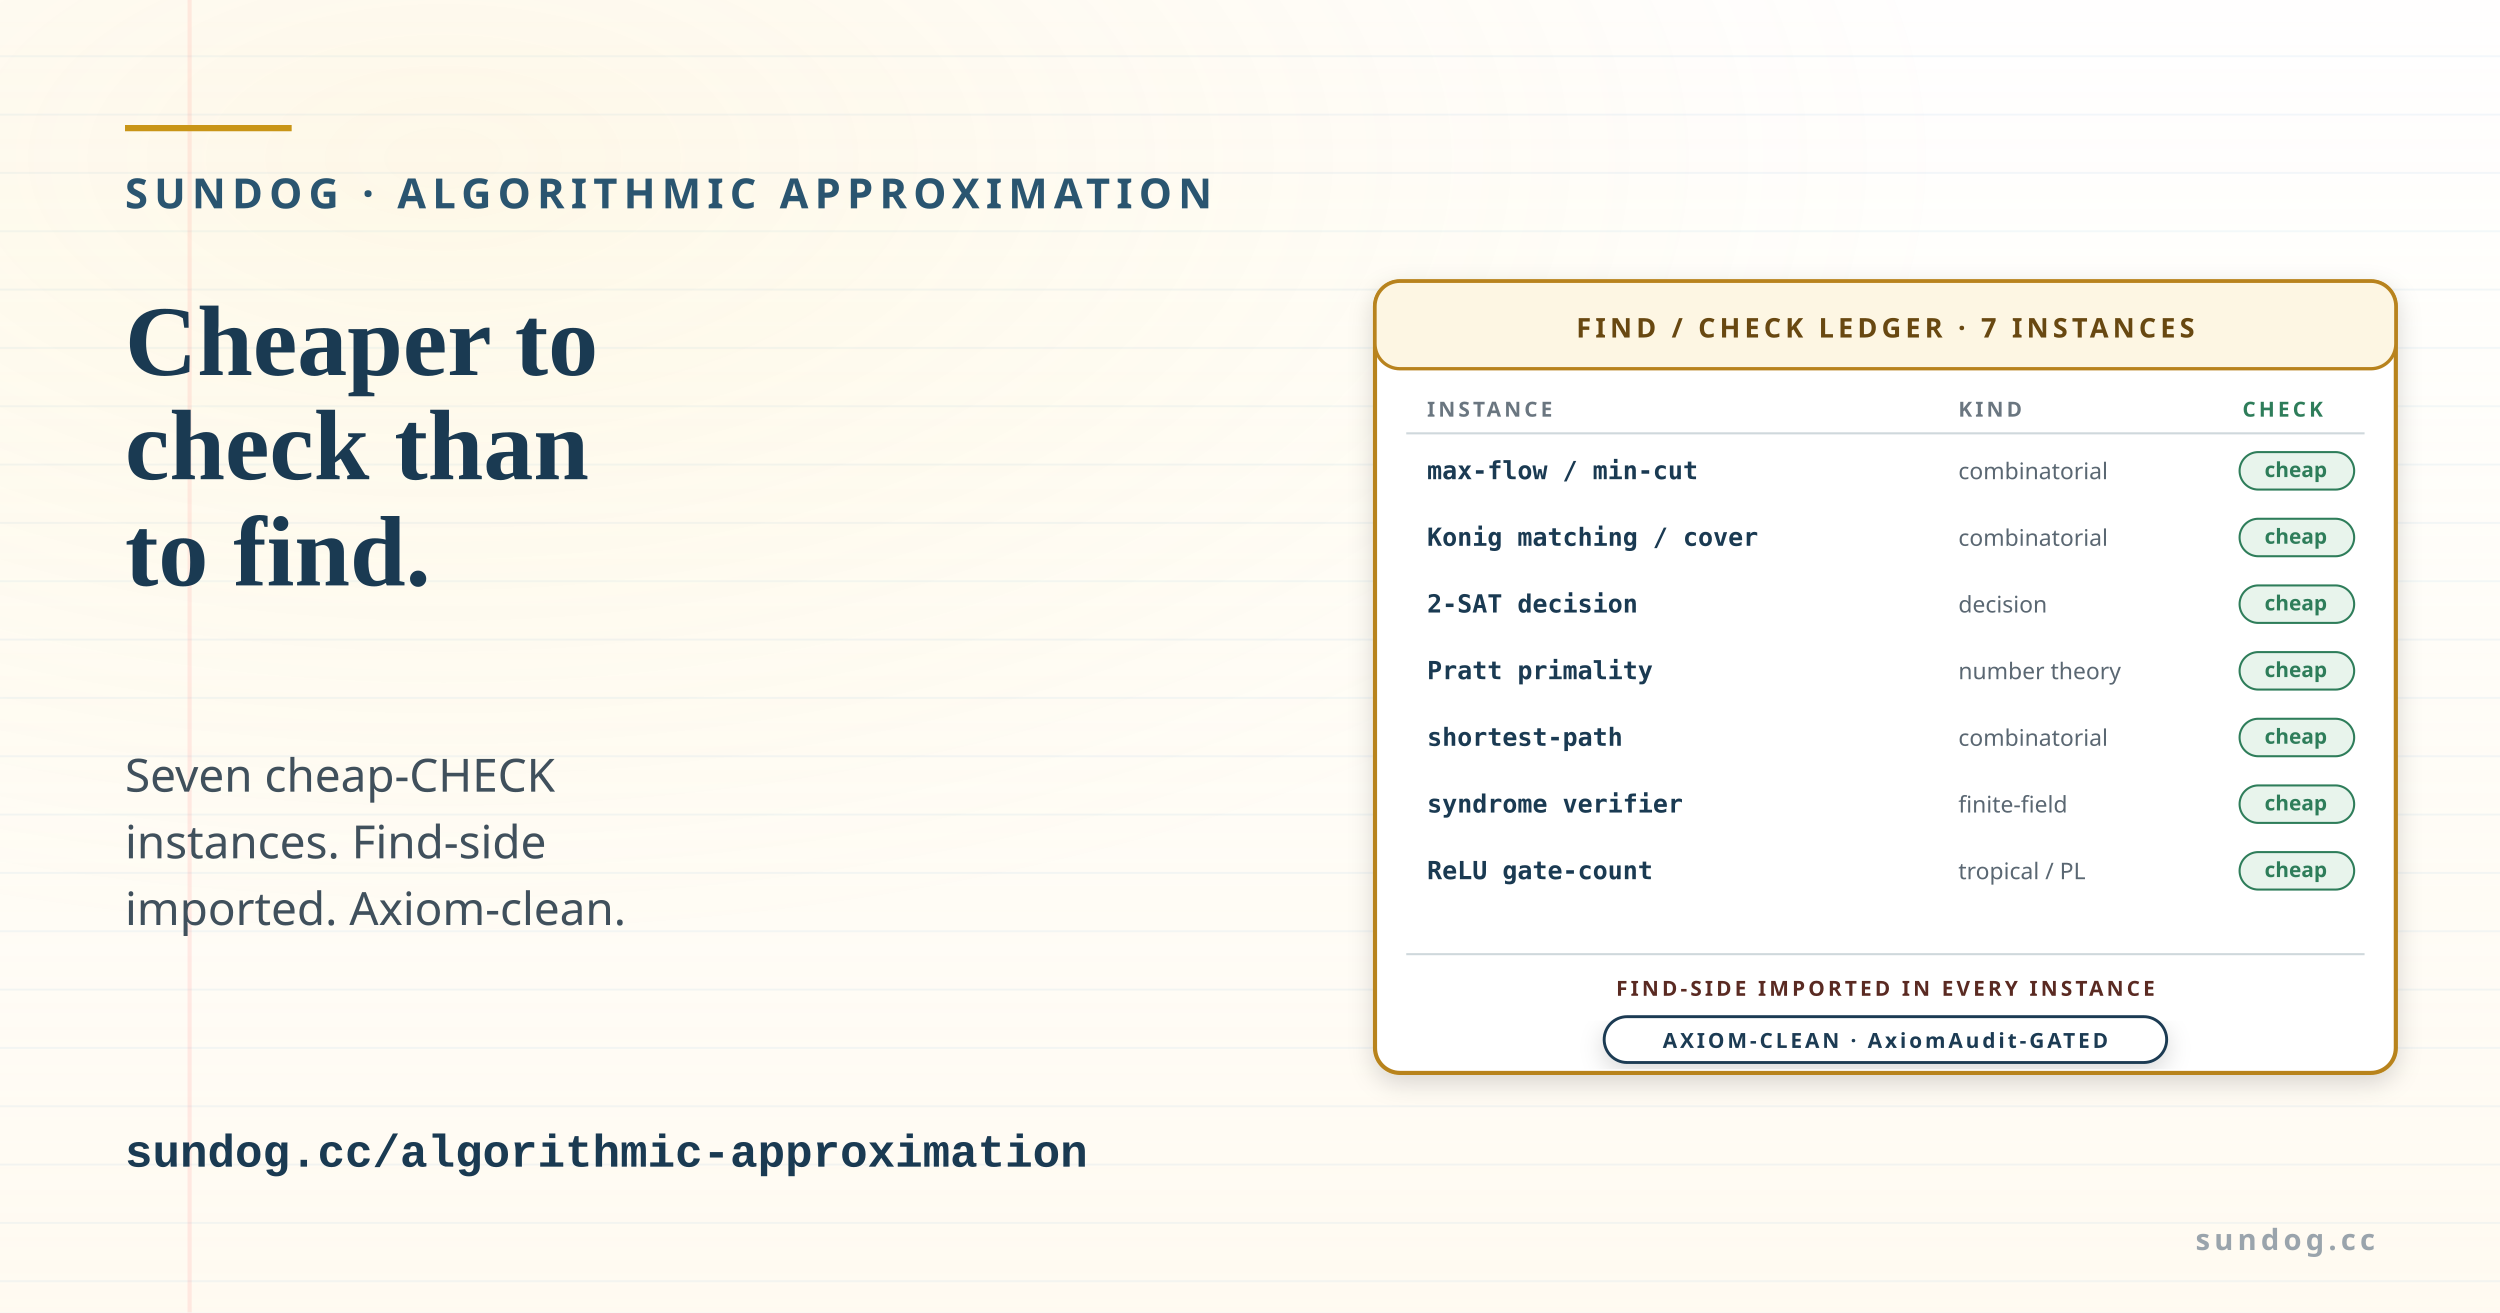
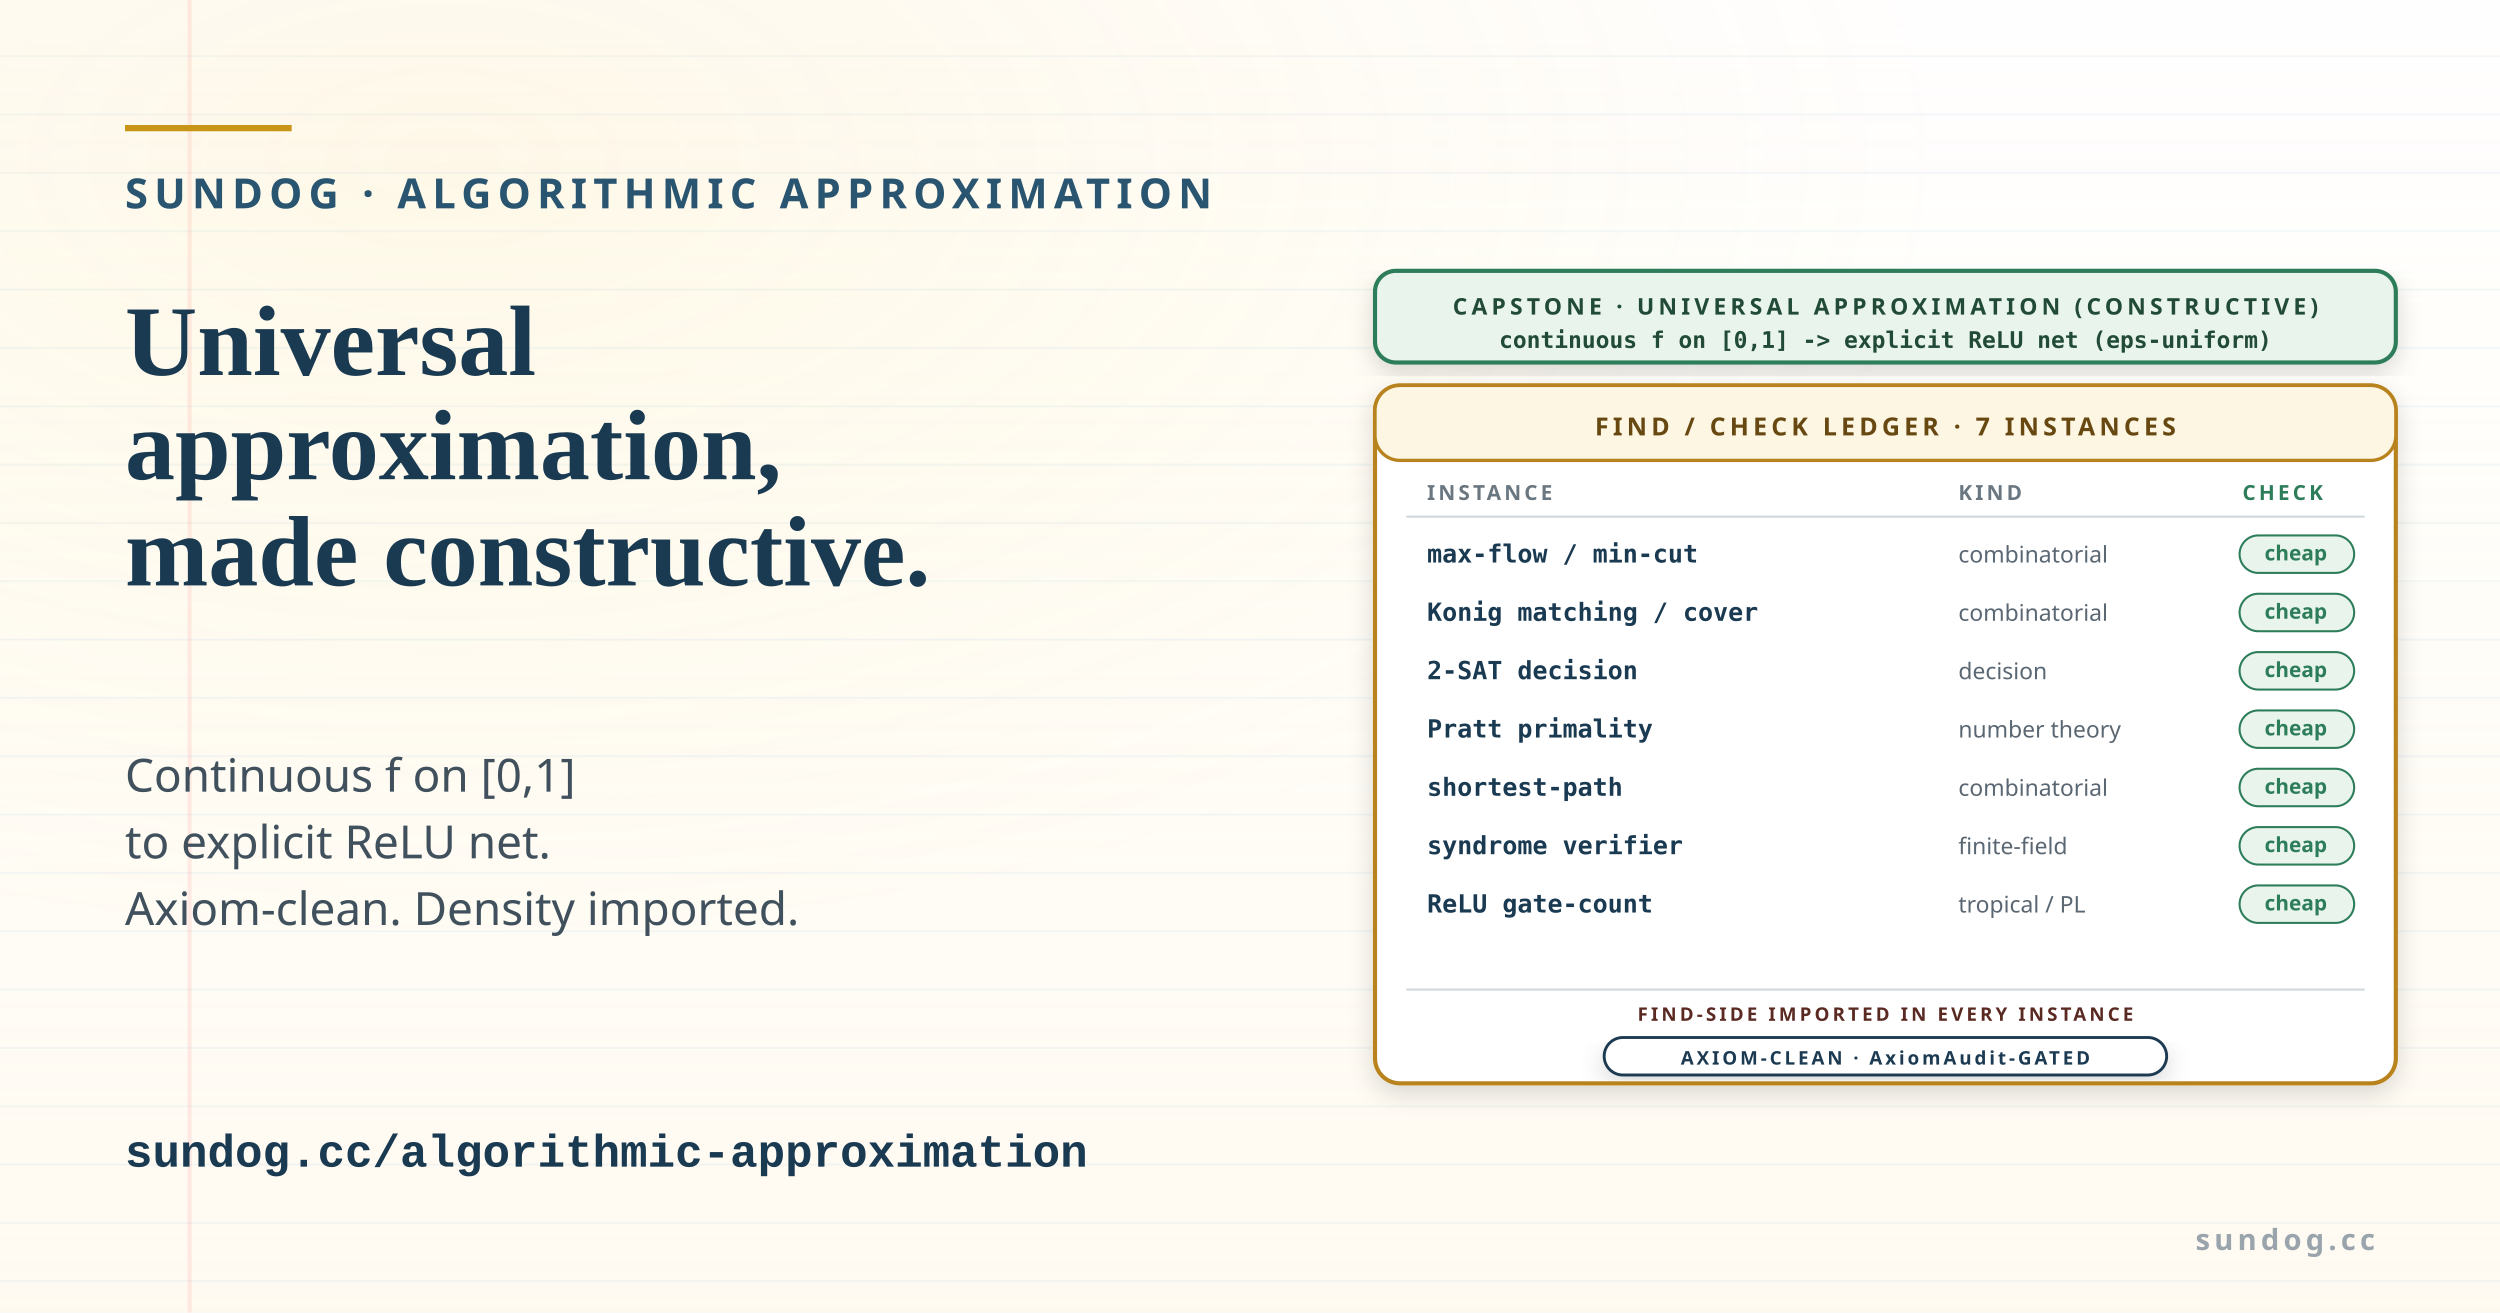
<svg xmlns="http://www.w3.org/2000/svg" viewBox="0 0 1200 630" width="1200" height="630">
  <defs>
    <linearGradient id="paper" x1="0" y1="0" x2="0" y2="1">
      <stop offset="0%" stop-color="#FFFFFF" stop-opacity="0.72" />
      <stop offset="100%" stop-color="#FFFAF0" stop-opacity="0.94" />
    </linearGradient>
    <pattern id="ruled" x="0" y="0" width="1200" height="28" patternUnits="userSpaceOnUse">
      <line x1="0" y1="27" x2="1200" y2="27" stroke="#63A3DC" stroke-opacity="0.075" stroke-width="1" />
    </pattern>
    <radialGradient id="halo" cx="0.18" cy="0.12" r="0.6">
      <stop offset="0%" stop-color="#F4C430" stop-opacity="0.10" />
      <stop offset="100%" stop-color="#F4C430" stop-opacity="0" />
    </radialGradient>
    <filter id="cardShadow" x="-10%" y="-10%" width="120%" height="125%">
      <feGaussianBlur in="SourceAlpha" stdDeviation="6" />
      <feOffset dx="0" dy="4" />
      <feComponentTransfer>
        <feFuncA type="linear" slope="0.15" />
      </feComponentTransfer>
      <feMerge>
        <feMergeNode />
        <feMergeNode in="SourceGraphic" />
      </feMerge>
    </filter>
  </defs>
  <rect width="1200" height="630" fill="#FEFDFB" />
  <rect width="1200" height="630" fill="url(#paper)" />
  <rect width="1200" height="630" fill="url(#ruled)" />
  <rect x="90" y="0" width="2" height="630" fill="#FF6363" fill-opacity="0.12" />
  <rect width="1200" height="630" fill="url(#halo)" />
  <rect x="60" y="60" width="80" height="3" fill="#C99517" />
  <text x="60" y="100" font-family="Verdana, Geneva, sans-serif" font-size="20" font-weight="700" fill="#2A5570" letter-spacing="3">SUNDOG · ALGORITHMIC APPROXIMATION</text>
-   <text x="60" y="180" font-family="Georgia, 'Times New Roman', serif" font-size="48" font-weight="700" fill="#1A3A52">Cheaper to</text>
-   <text x="60" y="230" font-family="Georgia, 'Times New Roman', serif" font-size="48" font-weight="700" fill="#1A3A52">check than</text>
-   <text x="60" y="281" font-family="Georgia, 'Times New Roman', serif" font-size="48" font-weight="700" fill="#1A3A52">to find.</text>
-   <text x="60" y="380" font-family="Verdana, Geneva, sans-serif" font-size="22" font-weight="400" fill="#40505C">Seven cheap-CHECK</text>
-   <text x="60" y="412" font-family="Verdana, Geneva, sans-serif" font-size="22" font-weight="400" fill="#40505C">instances. Find-side</text>
-   <text x="60" y="444" font-family="Verdana, Geneva, sans-serif" font-size="22" font-weight="400" fill="#40505C">imported. Axiom-clean.</text>
+   <text x="60" y="180" font-family="Georgia, 'Times New Roman', serif" font-size="48" font-weight="700" fill="#1A3A52">Universal</text>
+   <text x="60" y="230" font-family="Georgia, 'Times New Roman', serif" font-size="48" font-weight="700" fill="#1A3A52">approximation,</text>
+   <text x="60" y="281" font-family="Georgia, 'Times New Roman', serif" font-size="48" font-weight="700" fill="#1A3A52">made constructive.</text>
+   <text x="60" y="380" font-family="Verdana, Geneva, sans-serif" font-size="22" font-weight="400" fill="#40505C">Continuous f on [0,1]</text>
+   <text x="60" y="412" font-family="Verdana, Geneva, sans-serif" font-size="22" font-weight="400" fill="#40505C">to explicit ReLU net.</text>
+   <text x="60" y="444" font-family="Verdana, Geneva, sans-serif" font-size="22" font-weight="400" fill="#40505C">Axiom-clean. Density imported.</text>
  <text x="60" y="560" font-family="Courier New, Courier, monospace" font-size="22" font-weight="700" fill="#1A3A52">sundog.cc/algorithmic-approximation</text>
  <g filter="url(#cardShadow)">
-     <rect x="660" y="135" width="490" height="380" rx="12" fill="#FFFFFF" stroke="#B8831E" stroke-width="2" />
+     <rect x="660" y="130" width="490" height="44" rx="10" fill="#E8F4EC" stroke="#2E7D5A" stroke-width="2" />
  </g>
-   <rect x="660" y="135" width="490" height="42" rx="12" fill="#FDF6E3" stroke="#B8831E" stroke-width="1.6" />
-   <text x="905" y="162" font-family="Verdana, Geneva, sans-serif" font-size="13" font-weight="800" letter-spacing="2" fill="#684811" text-anchor="middle">FIND / CHECK LEDGER · 7 INSTANCES</text>
-   <text x="685" y="200" font-family="Verdana, Geneva, sans-serif" font-size="10" font-weight="800" letter-spacing="1.5" fill="#6A7680">INSTANCE</text>
-   <text x="940" y="200" font-family="Verdana, Geneva, sans-serif" font-size="10" font-weight="800" letter-spacing="1.5" fill="#6A7680">KIND</text>
-   <text x="1115" y="200" font-family="Verdana, Geneva, sans-serif" font-size="10" font-weight="800" letter-spacing="1.5" fill="#2E7D5A" text-anchor="end">CHECK</text>
-   <line x1="675" y1="208" x2="1135" y2="208" stroke="#CFD8DC" stroke-width="1" />
-   <text x="685" y="230" font-family="ui-monospace, Menlo, Consolas, monospace" font-size="12" font-weight="700" fill="#1A3A52">max-flow / min-cut</text>
-   <text x="940" y="230" font-family="Verdana, Geneva, sans-serif" font-size="11" fill="#5A6772">combinatorial</text>
-   <rect x="1075" y="217" width="55" height="18" rx="9" fill="#E8F4EC" stroke="#2E7D5A" stroke-width="1" />
-   <text x="1102" y="229" font-family="Verdana, Geneva, sans-serif" font-size="10" font-weight="800" fill="#2E7D5A" text-anchor="middle">cheap</text>
-   <text x="685" y="262" font-family="ui-monospace, Menlo, Consolas, monospace" font-size="12" font-weight="700" fill="#1A3A52">Konig matching / cover</text>
-   <text x="940" y="262" font-family="Verdana, Geneva, sans-serif" font-size="11" fill="#5A6772">combinatorial</text>
-   <rect x="1075" y="249" width="55" height="18" rx="9" fill="#E8F4EC" stroke="#2E7D5A" stroke-width="1" />
-   <text x="1102" y="261" font-family="Verdana, Geneva, sans-serif" font-size="10" font-weight="800" fill="#2E7D5A" text-anchor="middle">cheap</text>
-   <text x="685" y="294" font-family="ui-monospace, Menlo, Consolas, monospace" font-size="12" font-weight="700" fill="#1A3A52">2-SAT decision</text>
-   <text x="940" y="294" font-family="Verdana, Geneva, sans-serif" font-size="11" fill="#5A6772">decision</text>
-   <rect x="1075" y="281" width="55" height="18" rx="9" fill="#E8F4EC" stroke="#2E7D5A" stroke-width="1" />
-   <text x="1102" y="293" font-family="Verdana, Geneva, sans-serif" font-size="10" font-weight="800" fill="#2E7D5A" text-anchor="middle">cheap</text>
-   <text x="685" y="326" font-family="ui-monospace, Menlo, Consolas, monospace" font-size="12" font-weight="700" fill="#1A3A52">Pratt primality</text>
-   <text x="940" y="326" font-family="Verdana, Geneva, sans-serif" font-size="11" fill="#5A6772">number theory</text>
+   <text x="905" y="151" font-family="Verdana, Geneva, sans-serif" font-size="11" font-weight="800" letter-spacing="2" fill="#214B36" text-anchor="middle">CAPSTONE · UNIVERSAL APPROXIMATION (CONSTRUCTIVE)</text>
+   <text x="905" y="167" font-family="ui-monospace, Menlo, Consolas, monospace" font-size="11" font-weight="700" fill="#214B36" text-anchor="middle">continuous f on [0,1] -&gt; explicit ReLU net (eps-uniform)</text>
+   <g filter="url(#cardShadow)">
+     <rect x="660" y="185" width="490" height="335" rx="12" fill="#FFFFFF" stroke="#B8831E" stroke-width="2" />
+   </g>
+   <rect x="660" y="185" width="490" height="36" rx="12" fill="#FDF6E3" stroke="#B8831E" stroke-width="1.6" />
+   <text x="905" y="209" font-family="Verdana, Geneva, sans-serif" font-size="12" font-weight="800" letter-spacing="2" fill="#684811" text-anchor="middle">FIND / CHECK LEDGER · 7 INSTANCES</text>
+   <text x="685" y="240" font-family="Verdana, Geneva, sans-serif" font-size="10" font-weight="800" letter-spacing="1.5" fill="#6A7680">INSTANCE</text>
+   <text x="940" y="240" font-family="Verdana, Geneva, sans-serif" font-size="10" font-weight="800" letter-spacing="1.5" fill="#6A7680">KIND</text>
+   <text x="1115" y="240" font-family="Verdana, Geneva, sans-serif" font-size="10" font-weight="800" letter-spacing="1.5" fill="#2E7D5A" text-anchor="end">CHECK</text>
+   <line x1="675" y1="248" x2="1135" y2="248" stroke="#CFD8DC" stroke-width="1" />
+   <text x="685" y="270" font-family="ui-monospace, Menlo, Consolas, monospace" font-size="12" font-weight="700" fill="#1A3A52">max-flow / min-cut</text>
+   <text x="940" y="270" font-family="Verdana, Geneva, sans-serif" font-size="11" fill="#5A6772">combinatorial</text>
+   <rect x="1075" y="257" width="55" height="18" rx="9" fill="#E8F4EC" stroke="#2E7D5A" stroke-width="1" />
+   <text x="1102" y="269" font-family="Verdana, Geneva, sans-serif" font-size="10" font-weight="800" fill="#2E7D5A" text-anchor="middle">cheap</text>
+   <text x="685" y="298" font-family="ui-monospace, Menlo, Consolas, monospace" font-size="12" font-weight="700" fill="#1A3A52">Konig matching / cover</text>
+   <text x="940" y="298" font-family="Verdana, Geneva, sans-serif" font-size="11" fill="#5A6772">combinatorial</text>
+   <rect x="1075" y="285" width="55" height="18" rx="9" fill="#E8F4EC" stroke="#2E7D5A" stroke-width="1" />
+   <text x="1102" y="297" font-family="Verdana, Geneva, sans-serif" font-size="10" font-weight="800" fill="#2E7D5A" text-anchor="middle">cheap</text>
+   <text x="685" y="326" font-family="ui-monospace, Menlo, Consolas, monospace" font-size="12" font-weight="700" fill="#1A3A52">2-SAT decision</text>
+   <text x="940" y="326" font-family="Verdana, Geneva, sans-serif" font-size="11" fill="#5A6772">decision</text>
  <rect x="1075" y="313" width="55" height="18" rx="9" fill="#E8F4EC" stroke="#2E7D5A" stroke-width="1" />
  <text x="1102" y="325" font-family="Verdana, Geneva, sans-serif" font-size="10" font-weight="800" fill="#2E7D5A" text-anchor="middle">cheap</text>
-   <text x="685" y="358" font-family="ui-monospace, Menlo, Consolas, monospace" font-size="12" font-weight="700" fill="#1A3A52">shortest-path</text>
-   <text x="940" y="358" font-family="Verdana, Geneva, sans-serif" font-size="11" fill="#5A6772">combinatorial</text>
-   <rect x="1075" y="345" width="55" height="18" rx="9" fill="#E8F4EC" stroke="#2E7D5A" stroke-width="1" />
-   <text x="1102" y="357" font-family="Verdana, Geneva, sans-serif" font-size="10" font-weight="800" fill="#2E7D5A" text-anchor="middle">cheap</text>
-   <text x="685" y="390" font-family="ui-monospace, Menlo, Consolas, monospace" font-size="12" font-weight="700" fill="#1A3A52">syndrome verifier</text>
-   <text x="940" y="390" font-family="Verdana, Geneva, sans-serif" font-size="11" fill="#5A6772">finite-field</text>
-   <rect x="1075" y="377" width="55" height="18" rx="9" fill="#E8F4EC" stroke="#2E7D5A" stroke-width="1" />
-   <text x="1102" y="389" font-family="Verdana, Geneva, sans-serif" font-size="10" font-weight="800" fill="#2E7D5A" text-anchor="middle">cheap</text>
-   <text x="685" y="422" font-family="ui-monospace, Menlo, Consolas, monospace" font-size="12" font-weight="700" fill="#1A3A52">ReLU gate-count</text>
-   <text x="940" y="422" font-family="Verdana, Geneva, sans-serif" font-size="11" fill="#5A6772">tropical / PL</text>
-   <rect x="1075" y="409" width="55" height="18" rx="9" fill="#E8F4EC" stroke="#2E7D5A" stroke-width="1" />
-   <text x="1102" y="421" font-family="Verdana, Geneva, sans-serif" font-size="10" font-weight="800" fill="#2E7D5A" text-anchor="middle">cheap</text>
-   <line x1="675" y1="458" x2="1135" y2="458" stroke="#CFD8DC" stroke-width="1" />
-   <text x="905" y="478" font-family="Verdana, Geneva, sans-serif" font-size="10" font-weight="800" letter-spacing="1.5" fill="#5A2A22" text-anchor="middle">FIND-SIDE IMPORTED IN EVERY INSTANCE</text>
-   <g transform="translate(770,488)" filter="url(#cardShadow)">
-     <rect x="0" y="0" width="270" height="22" rx="11" fill="#FFFFFF" stroke="#1A3A52" stroke-width="1.4" />
-     <text x="135" y="15" font-family="Verdana, Geneva, sans-serif" font-size="10" font-weight="800" letter-spacing="1.4" fill="#1A3A52" text-anchor="middle">AXIOM-CLEAN · AxiomAudit-GATED</text>
+   <text x="685" y="354" font-family="ui-monospace, Menlo, Consolas, monospace" font-size="12" font-weight="700" fill="#1A3A52">Pratt primality</text>
+   <text x="940" y="354" font-family="Verdana, Geneva, sans-serif" font-size="11" fill="#5A6772">number theory</text>
+   <rect x="1075" y="341" width="55" height="18" rx="9" fill="#E8F4EC" stroke="#2E7D5A" stroke-width="1" />
+   <text x="1102" y="353" font-family="Verdana, Geneva, sans-serif" font-size="10" font-weight="800" fill="#2E7D5A" text-anchor="middle">cheap</text>
+   <text x="685" y="382" font-family="ui-monospace, Menlo, Consolas, monospace" font-size="12" font-weight="700" fill="#1A3A52">shortest-path</text>
+   <text x="940" y="382" font-family="Verdana, Geneva, sans-serif" font-size="11" fill="#5A6772">combinatorial</text>
+   <rect x="1075" y="369" width="55" height="18" rx="9" fill="#E8F4EC" stroke="#2E7D5A" stroke-width="1" />
+   <text x="1102" y="381" font-family="Verdana, Geneva, sans-serif" font-size="10" font-weight="800" fill="#2E7D5A" text-anchor="middle">cheap</text>
+   <text x="685" y="410" font-family="ui-monospace, Menlo, Consolas, monospace" font-size="12" font-weight="700" fill="#1A3A52">syndrome verifier</text>
+   <text x="940" y="410" font-family="Verdana, Geneva, sans-serif" font-size="11" fill="#5A6772">finite-field</text>
+   <rect x="1075" y="397" width="55" height="18" rx="9" fill="#E8F4EC" stroke="#2E7D5A" stroke-width="1" />
+   <text x="1102" y="409" font-family="Verdana, Geneva, sans-serif" font-size="10" font-weight="800" fill="#2E7D5A" text-anchor="middle">cheap</text>
+   <text x="685" y="438" font-family="ui-monospace, Menlo, Consolas, monospace" font-size="12" font-weight="700" fill="#1A3A52">ReLU gate-count</text>
+   <text x="940" y="438" font-family="Verdana, Geneva, sans-serif" font-size="11" fill="#5A6772">tropical / PL</text>
+   <rect x="1075" y="425" width="55" height="18" rx="9" fill="#E8F4EC" stroke="#2E7D5A" stroke-width="1" />
+   <text x="1102" y="437" font-family="Verdana, Geneva, sans-serif" font-size="10" font-weight="800" fill="#2E7D5A" text-anchor="middle">cheap</text>
+   <line x1="675" y1="475" x2="1135" y2="475" stroke="#CFD8DC" stroke-width="1" />
+   <text x="905" y="490" font-family="Verdana, Geneva, sans-serif" font-size="9" font-weight="800" letter-spacing="1.5" fill="#5A2A22" text-anchor="middle">FIND-SIDE IMPORTED IN EVERY INSTANCE</text>
+   <g transform="translate(770,498)" filter="url(#cardShadow)">
+     <rect x="0" y="0" width="270" height="18" rx="9" fill="#FFFFFF" stroke="#1A3A52" stroke-width="1.4" />
+     <text x="135" y="13" font-family="Verdana, Geneva, sans-serif" font-size="9" font-weight="800" letter-spacing="1.4" fill="#1A3A52" text-anchor="middle">AXIOM-CLEAN · AxiomAudit-GATED</text>
  </g>
  <text x="1140" y="600" font-family="Verdana, Geneva, sans-serif" font-size="14" font-weight="700" letter-spacing="2" fill="#9AA4AC" text-anchor="end">sundog.cc</text>
</svg>
